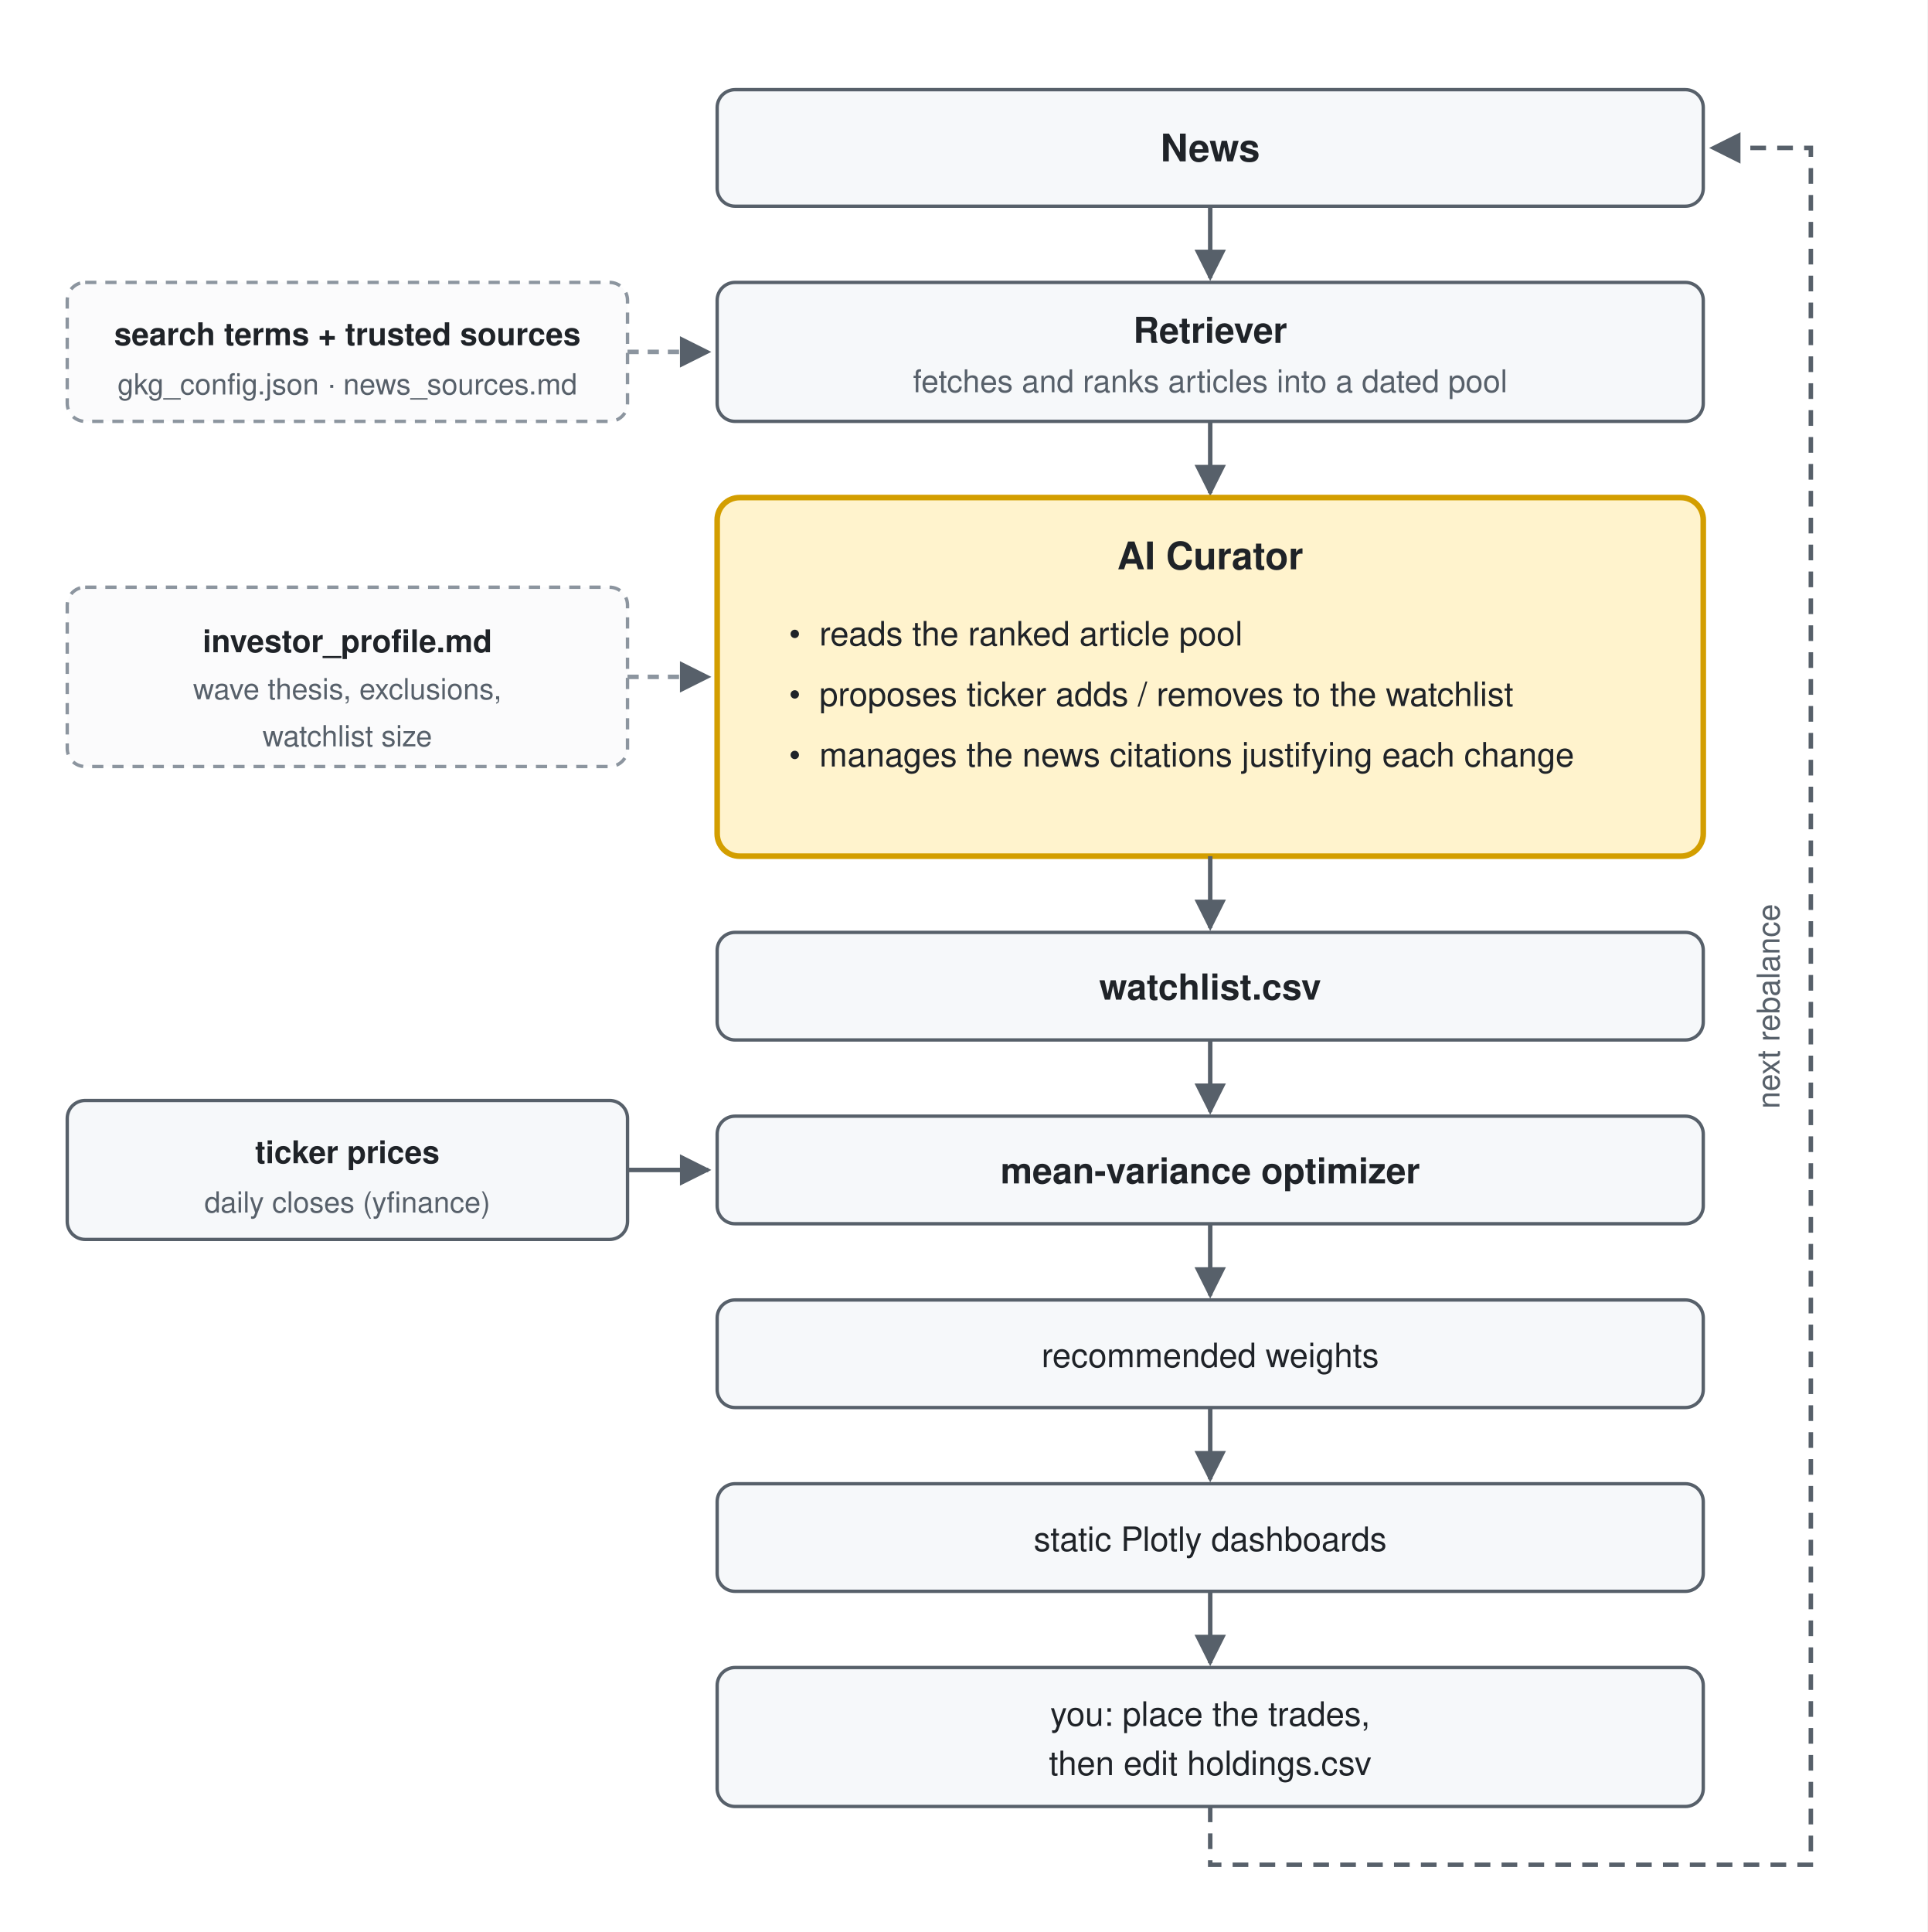
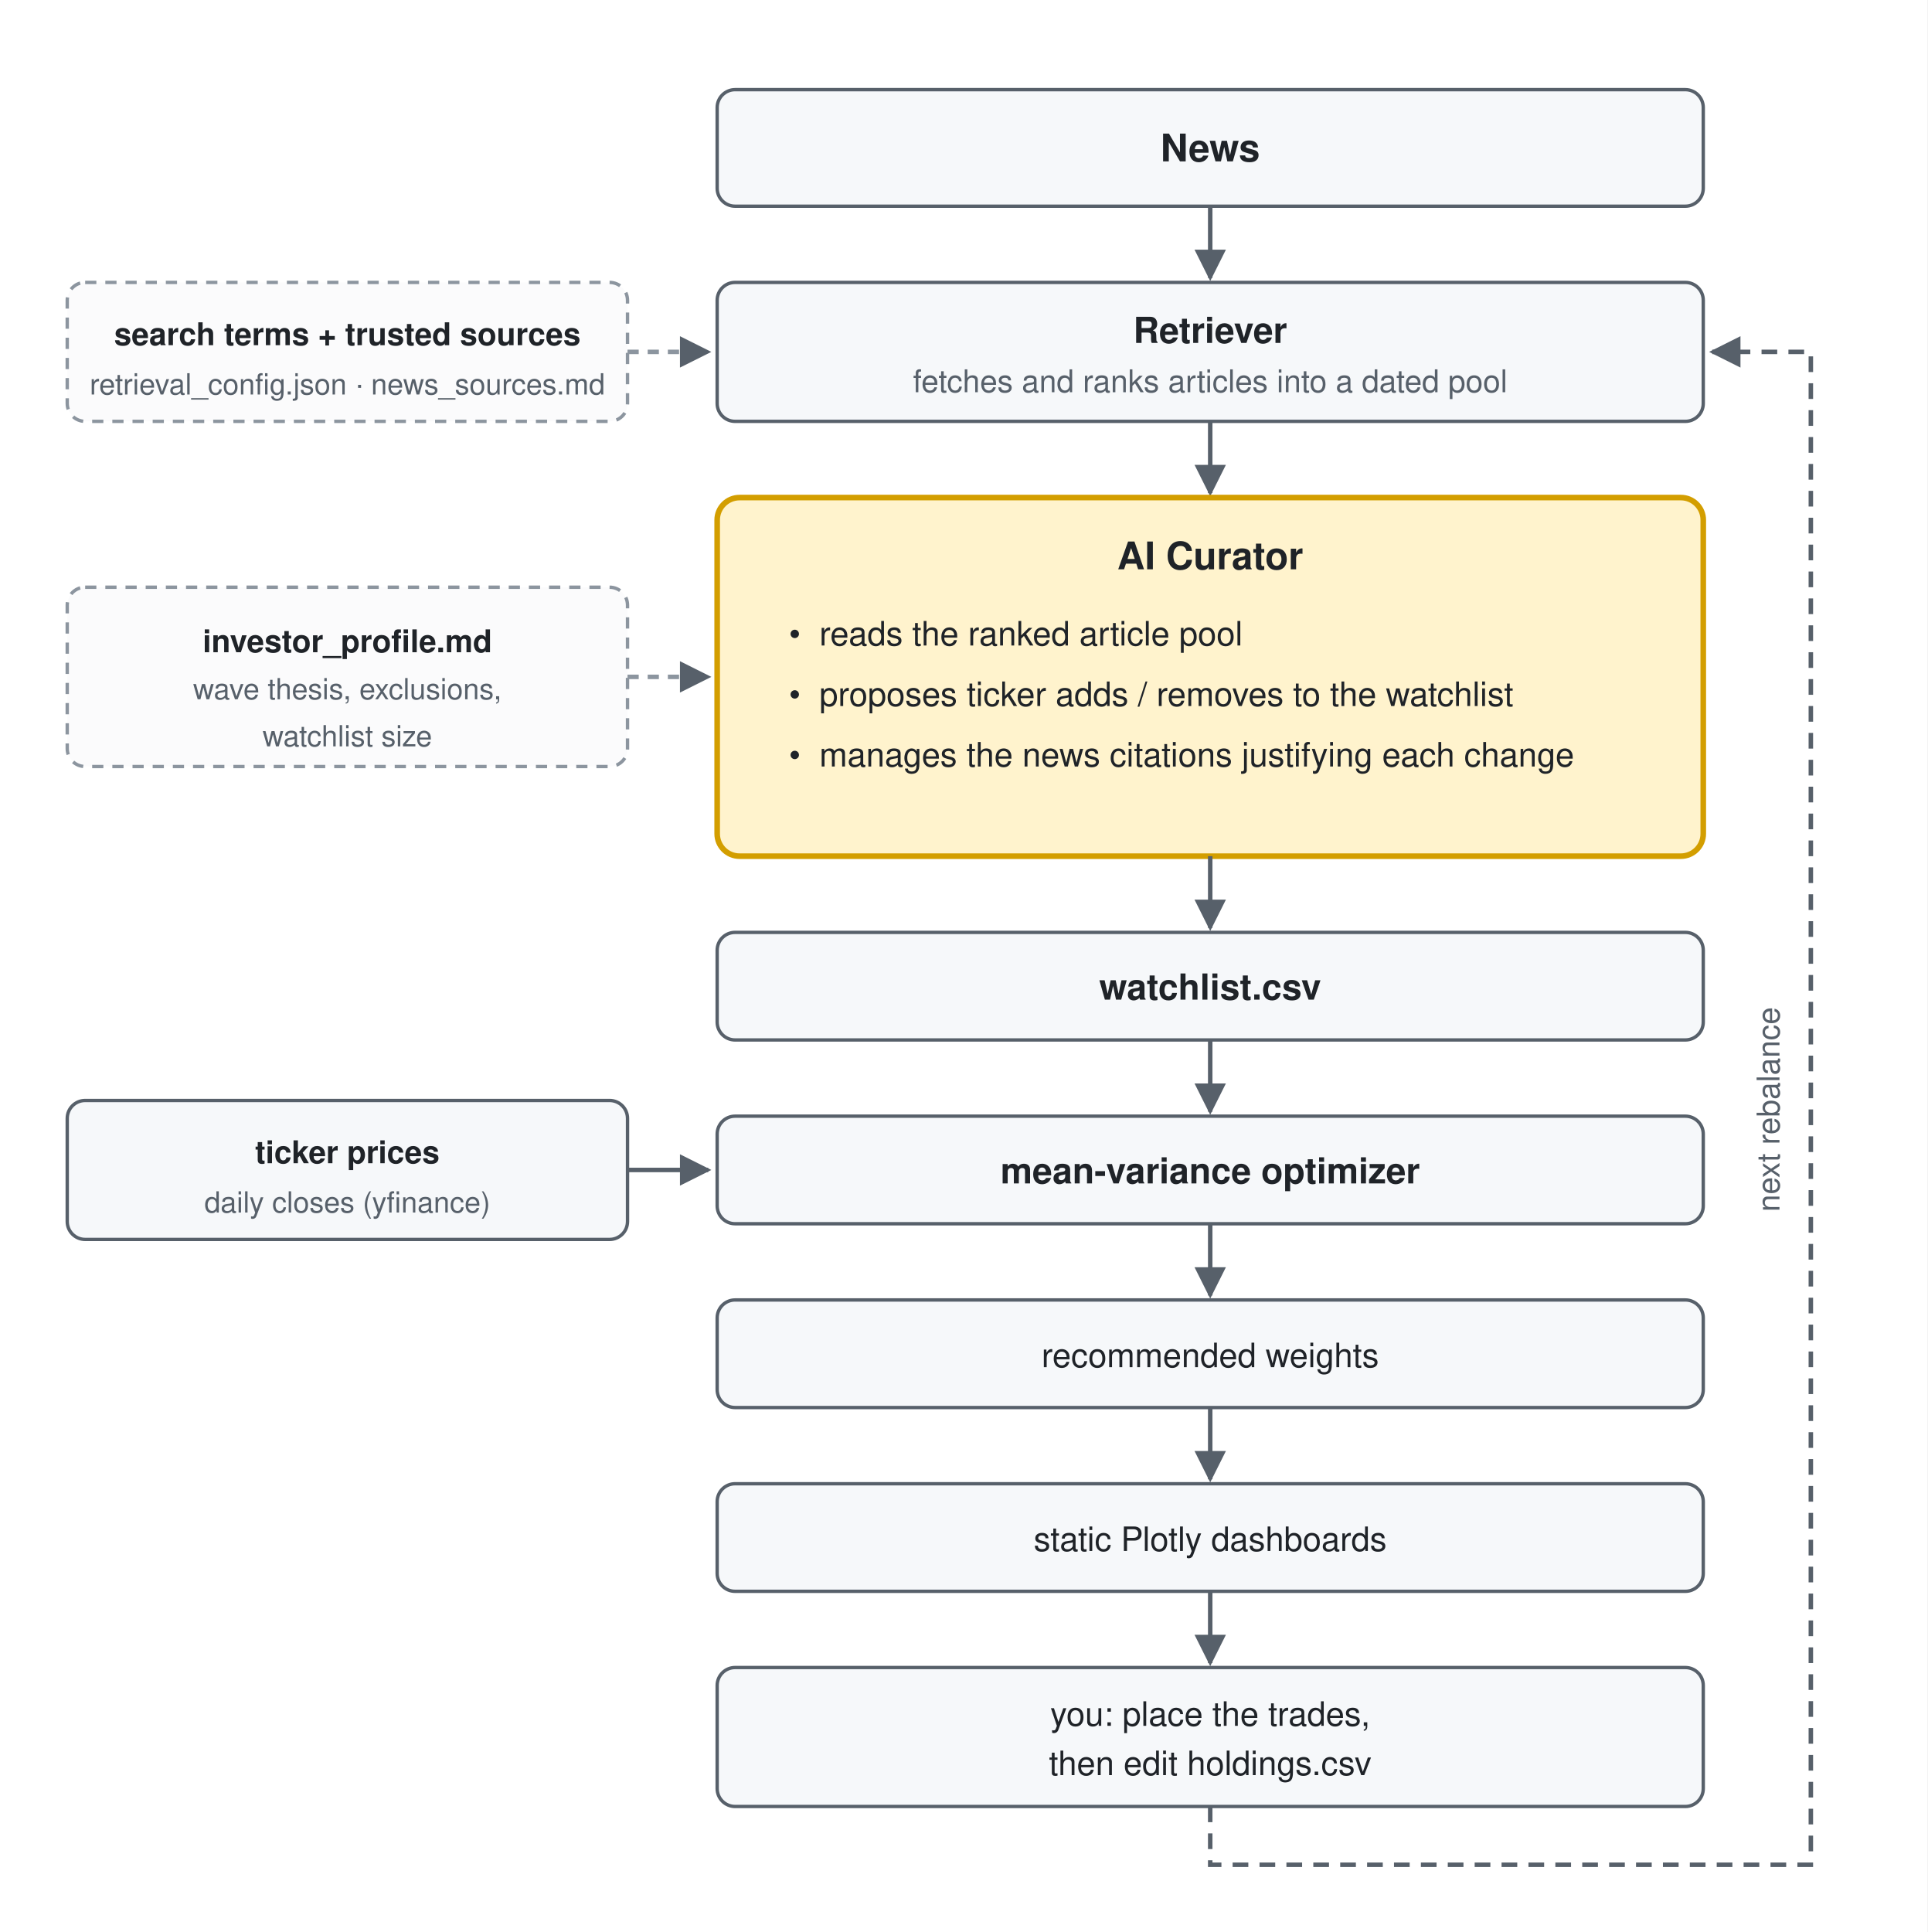
<svg xmlns="http://www.w3.org/2000/svg" width="860" height="862" viewBox="0 0 860 862" role="img" aria-label="Top-to-bottom pipeline. News is the outside-world data source. The retriever reads your search terms and trusted sources and fetches and ranks articles into a dated pool. The AI curator reads that pool plus the investor profile, proposes ticker adds and removes to the watchlist, and manages the news citations justifying each change. The curator updates watchlist.csv, which feeds the mean-variance optimizer. The optimizer also reads ticker prices, daily closes from yfinance, and outputs recommended weights, which are rendered as static Plotly dashboards, after which you place the trades and edit holdings.csv, looping back to the news at the next rebalance.">
  <defs>
    <marker id="arw" viewBox="0 0 10 10" refX="9" refY="5" markerWidth="7" markerHeight="7" orient="auto-start-reverse">
      <path d="M0,0 L10,5 L0,10 z" fill="#57606a" />
    </marker>
  </defs>
  <rect x="0" y="0" width="860" height="862" fill="#ffffff" />
  <rect x="320" y="40" width="440" height="52" rx="8" fill="#f6f8fa" stroke="#57606a" stroke-width="1.5" />
  <text x="540" y="72" text-anchor="middle" font-family="-apple-system,BlinkMacSystemFont,Segoe UI,Helvetica,Arial,sans-serif" font-size="17" font-weight="600" fill="#1f2328">News</text>
  <line x1="540" y1="92" x2="540" y2="124" stroke="#57606a" stroke-width="2" marker-end="url(#arw)" />
  <rect x="30" y="126" width="250" height="62" rx="8" fill="#fbfbfc" stroke="#8c959f" stroke-width="1.5" stroke-dasharray="5 4" />
  <text x="155" y="154" text-anchor="middle" font-family="-apple-system,BlinkMacSystemFont,Segoe UI,Helvetica,Arial,sans-serif" font-size="14" font-weight="600" fill="#1f2328">search terms + trusted sources</text>
-   <text x="155" y="176" text-anchor="middle" font-family="-apple-system,BlinkMacSystemFont,Segoe UI,Helvetica,Arial,sans-serif" font-size="13" fill="#57606a">gkg_config.json · news_sources.md</text>
+   <text x="155" y="176" text-anchor="middle" font-family="-apple-system,BlinkMacSystemFont,Segoe UI,Helvetica,Arial,sans-serif" font-size="13" fill="#57606a">retrieval_config.json · news_sources.md</text>
  <line x1="280" y1="157" x2="316" y2="157" stroke="#8c959f" stroke-width="2" stroke-dasharray="5 4" marker-end="url(#arw)" />
  <rect x="320" y="126" width="440" height="62" rx="8" fill="#f6f8fa" stroke="#57606a" stroke-width="1.5" />
  <text x="540" y="153" text-anchor="middle" font-family="-apple-system,BlinkMacSystemFont,Segoe UI,Helvetica,Arial,sans-serif" font-size="16" font-weight="600" fill="#1f2328">Retriever</text>
  <text x="540" y="175" text-anchor="middle" font-family="-apple-system,BlinkMacSystemFont,Segoe UI,Helvetica,Arial,sans-serif" font-size="14" fill="#57606a">fetches and ranks articles into a dated pool</text>
  <line x1="540" y1="188" x2="540" y2="220" stroke="#57606a" stroke-width="2" marker-end="url(#arw)" />
  <rect x="30" y="262" width="250" height="80" rx="8" fill="#fbfbfc" stroke="#8c959f" stroke-width="1.5" stroke-dasharray="5 4" />
  <text x="155" y="291" text-anchor="middle" font-family="-apple-system,BlinkMacSystemFont,Segoe UI,Helvetica,Arial,sans-serif" font-size="14" font-weight="600" fill="#1f2328">investor_profile.md</text>
  <text x="155" y="312" text-anchor="middle" font-family="-apple-system,BlinkMacSystemFont,Segoe UI,Helvetica,Arial,sans-serif" font-size="13" fill="#57606a">wave thesis, exclusions,</text>
  <text x="155" y="333" text-anchor="middle" font-family="-apple-system,BlinkMacSystemFont,Segoe UI,Helvetica,Arial,sans-serif" font-size="13" fill="#57606a">watchlist size</text>
  <line x1="280" y1="302" x2="316" y2="302" stroke="#8c959f" stroke-width="2" stroke-dasharray="5 4" marker-end="url(#arw)" />
  <rect x="320" y="222" width="440" height="160" rx="10" fill="#fff3cd" stroke="#d39e00" stroke-width="2.5" />
  <text x="540" y="254" text-anchor="middle" font-family="-apple-system,BlinkMacSystemFont,Segoe UI,Helvetica,Arial,sans-serif" font-size="17" font-weight="600" fill="#1f2328">AI Curator</text>
  <text x="352" y="288" font-family="-apple-system,BlinkMacSystemFont,Segoe UI,Helvetica,Arial,sans-serif" font-size="15" fill="#1f2328">•  reads the ranked article pool</text>
  <text x="352" y="315" font-family="-apple-system,BlinkMacSystemFont,Segoe UI,Helvetica,Arial,sans-serif" font-size="15" fill="#1f2328">•  proposes ticker adds / removes to the watchlist</text>
  <text x="352" y="342" font-family="-apple-system,BlinkMacSystemFont,Segoe UI,Helvetica,Arial,sans-serif" font-size="15" fill="#1f2328">•  manages the news citations justifying each change</text>
  <line x1="540" y1="382" x2="540" y2="414" stroke="#57606a" stroke-width="2" marker-end="url(#arw)" />
  <rect x="320" y="416" width="440" height="48" rx="8" fill="#f6f8fa" stroke="#57606a" stroke-width="1.5" />
  <text x="540" y="446" text-anchor="middle" font-family="-apple-system,BlinkMacSystemFont,Segoe UI,Helvetica,Arial,sans-serif" font-size="16" font-weight="600" fill="#1f2328">watchlist.csv</text>
  <line x1="540" y1="464" x2="540" y2="496" stroke="#57606a" stroke-width="2" marker-end="url(#arw)" />
  <rect x="30" y="491" width="250" height="62" rx="8" fill="#f6f8fa" stroke="#57606a" stroke-width="1.5" />
  <text x="155" y="519" text-anchor="middle" font-family="-apple-system,BlinkMacSystemFont,Segoe UI,Helvetica,Arial,sans-serif" font-size="14" font-weight="600" fill="#1f2328">ticker prices</text>
  <text x="155" y="541" text-anchor="middle" font-family="-apple-system,BlinkMacSystemFont,Segoe UI,Helvetica,Arial,sans-serif" font-size="13" fill="#57606a">daily closes (yfinance)</text>
  <line x1="280" y1="522" x2="316" y2="522" stroke="#57606a" stroke-width="2" marker-end="url(#arw)" />
  <rect x="320" y="498" width="440" height="48" rx="8" fill="#f6f8fa" stroke="#57606a" stroke-width="1.5" />
  <text x="540" y="528" text-anchor="middle" font-family="-apple-system,BlinkMacSystemFont,Segoe UI,Helvetica,Arial,sans-serif" font-size="16" font-weight="600" fill="#1f2328">mean-variance optimizer</text>
  <line x1="540" y1="546" x2="540" y2="578" stroke="#57606a" stroke-width="2" marker-end="url(#arw)" />
  <rect x="320" y="580" width="440" height="48" rx="8" fill="#f6f8fa" stroke="#57606a" stroke-width="1.5" />
  <text x="540" y="610" text-anchor="middle" font-family="-apple-system,BlinkMacSystemFont,Segoe UI,Helvetica,Arial,sans-serif" font-size="15" fill="#1f2328">recommended weights</text>
  <line x1="540" y1="628" x2="540" y2="660" stroke="#57606a" stroke-width="2" marker-end="url(#arw)" />
  <rect x="320" y="662" width="440" height="48" rx="8" fill="#f6f8fa" stroke="#57606a" stroke-width="1.5" />
  <text x="540" y="692" text-anchor="middle" font-family="-apple-system,BlinkMacSystemFont,Segoe UI,Helvetica,Arial,sans-serif" font-size="15" fill="#1f2328">static Plotly dashboards</text>
  <line x1="540" y1="710" x2="540" y2="742" stroke="#57606a" stroke-width="2" marker-end="url(#arw)" />
  <rect x="320" y="744" width="440" height="62" rx="8" fill="#f6f8fa" stroke="#57606a" stroke-width="1.5" />
  <text x="540" y="770" text-anchor="middle" font-family="-apple-system,BlinkMacSystemFont,Segoe UI,Helvetica,Arial,sans-serif" font-size="15" fill="#1f2328">you: place the trades,</text>
  <text x="540" y="792" text-anchor="middle" font-family="-apple-system,BlinkMacSystemFont,Segoe UI,Helvetica,Arial,sans-serif" font-size="15" fill="#1f2328">then edit holdings.csv</text>
-   <path d="M 540 806 L 540 832 L 808 832 L 808 66 L 764 66" fill="none" stroke="#57606a" stroke-width="2" stroke-dasharray="7 5" marker-end="url(#arw)" />
-   <text x="794" y="449" text-anchor="middle" transform="rotate(-90 794 449)" font-family="-apple-system,BlinkMacSystemFont,Segoe UI,Helvetica,Arial,sans-serif" font-size="14" fill="#57606a">next rebalance</text>
+   <path d="M 540 806 L 540 832 L 808 832 L 808 157 L 764 157" fill="none" stroke="#57606a" stroke-width="2" stroke-dasharray="7 5" marker-end="url(#arw)" />
+   <text x="794" y="495" text-anchor="middle" transform="rotate(-90 794 495)" font-family="-apple-system,BlinkMacSystemFont,Segoe UI,Helvetica,Arial,sans-serif" font-size="14" fill="#57606a">next rebalance</text>
</svg>
